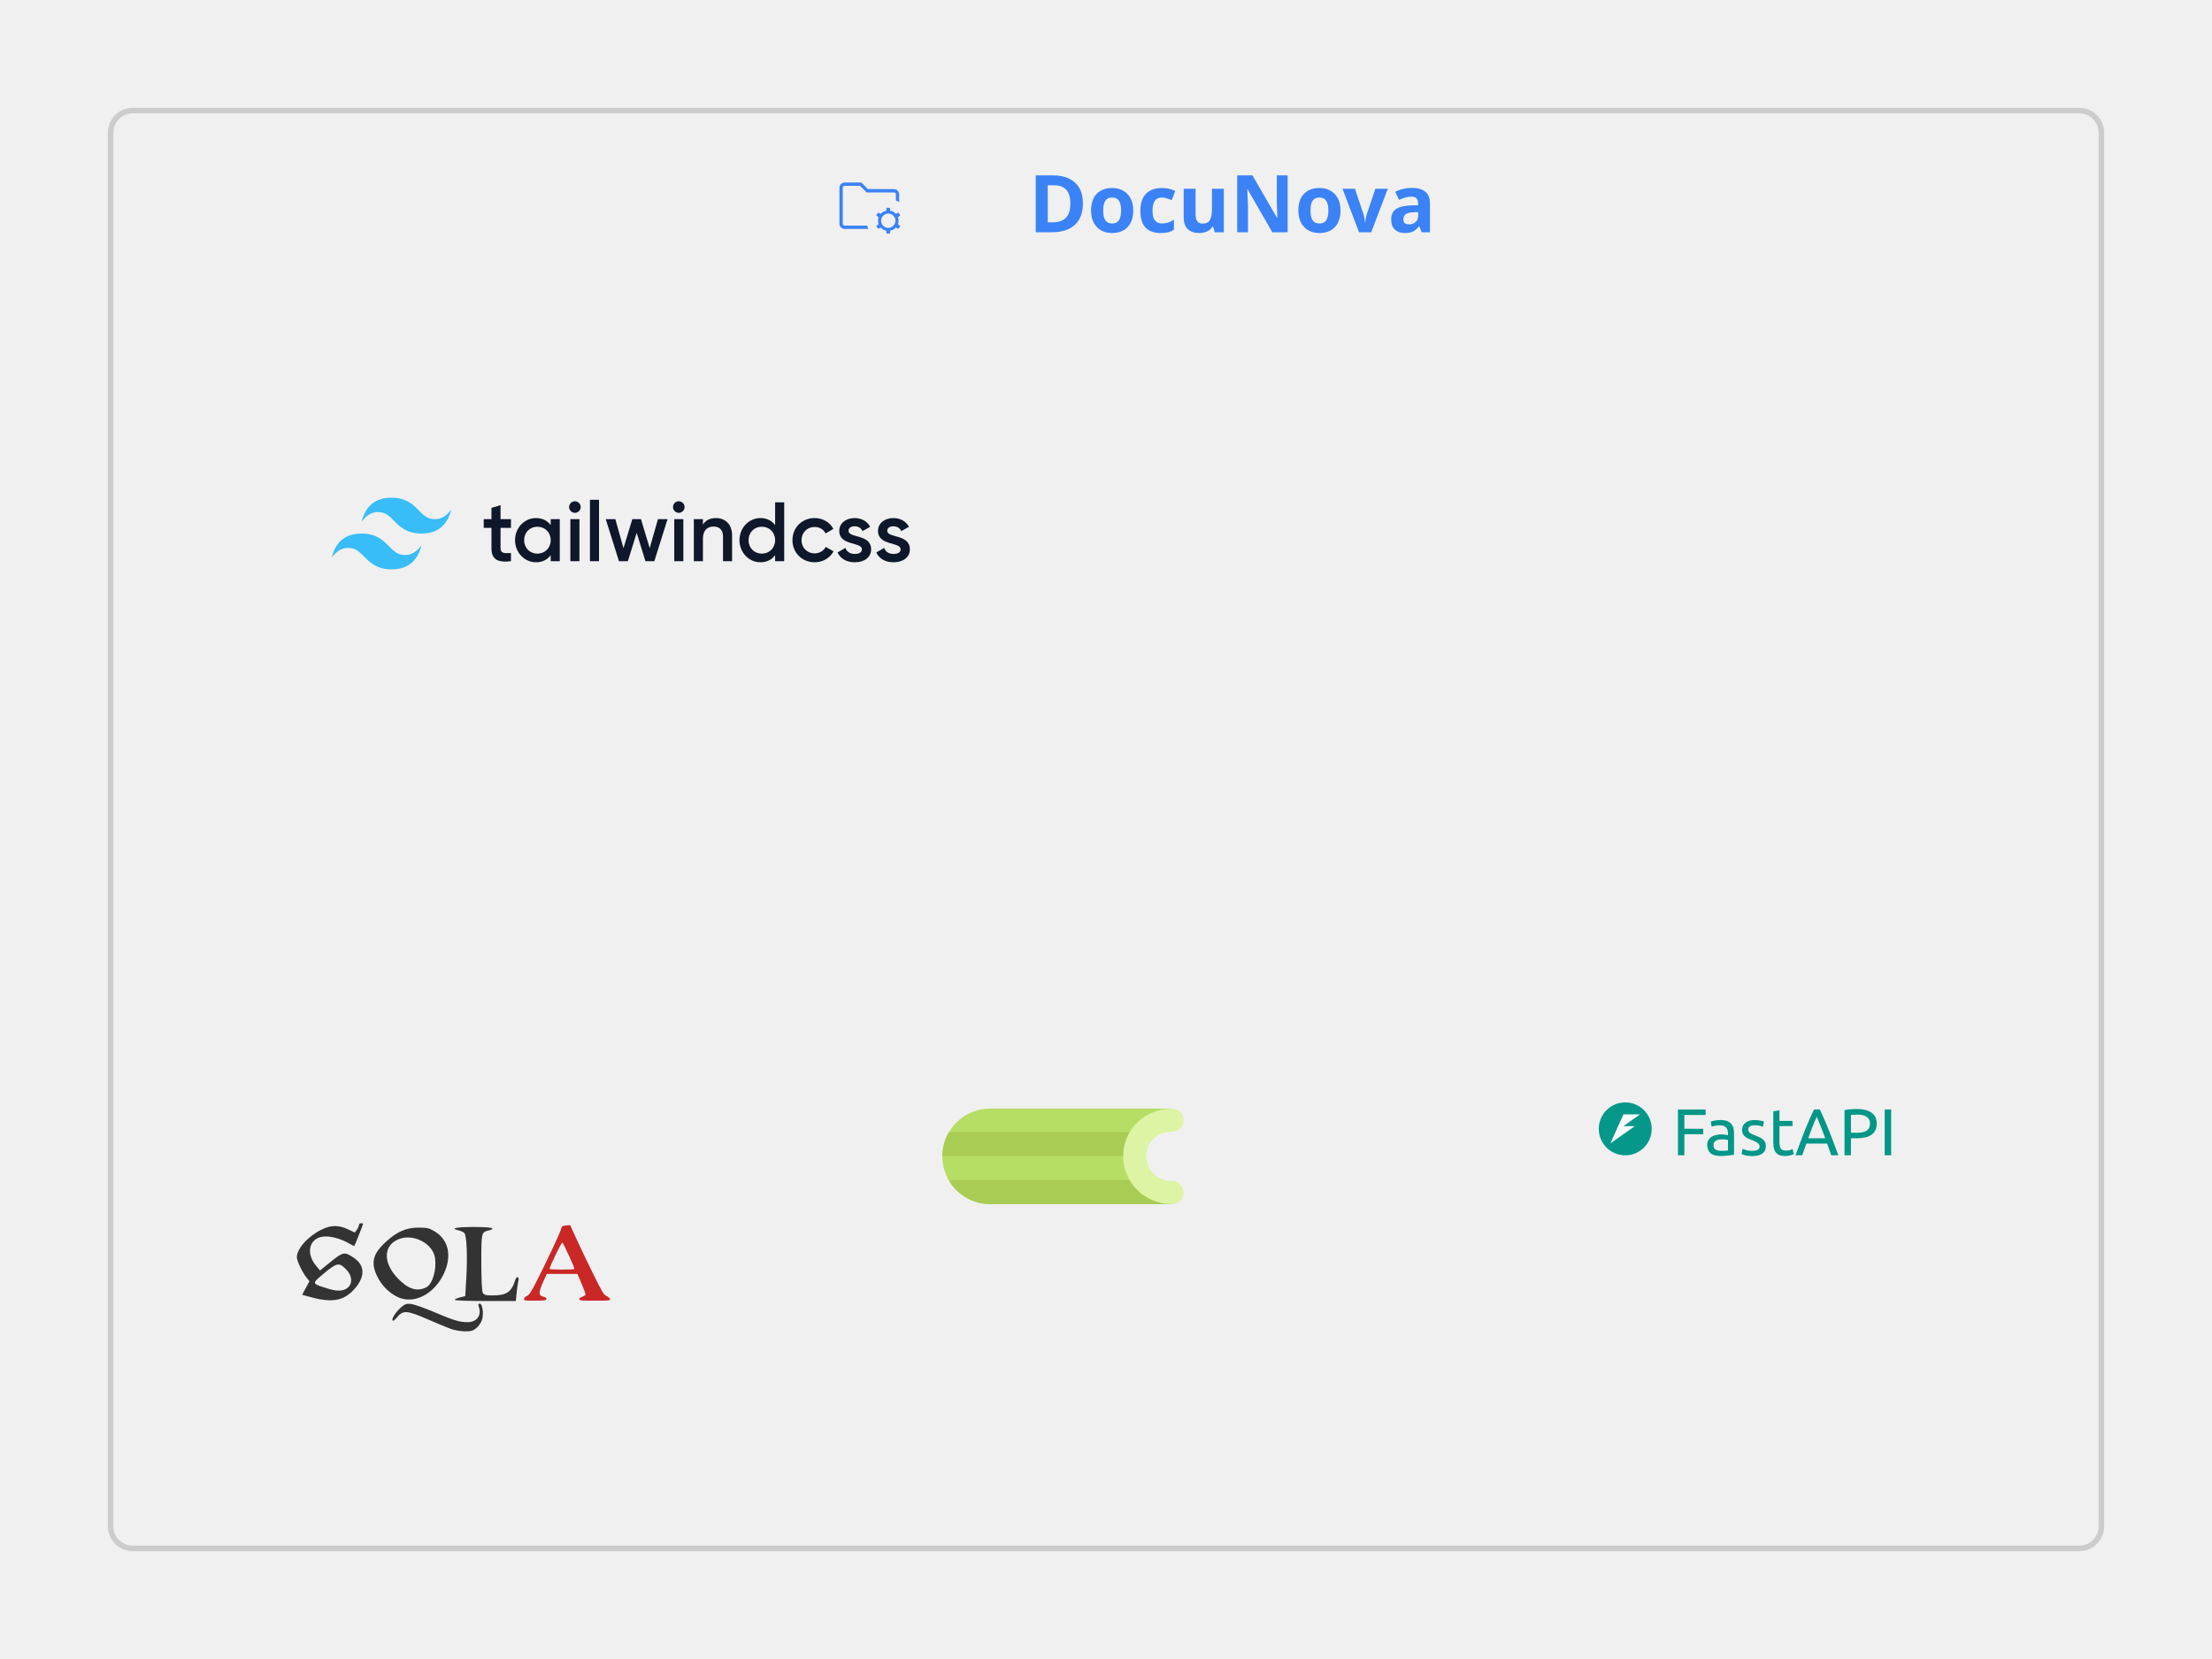
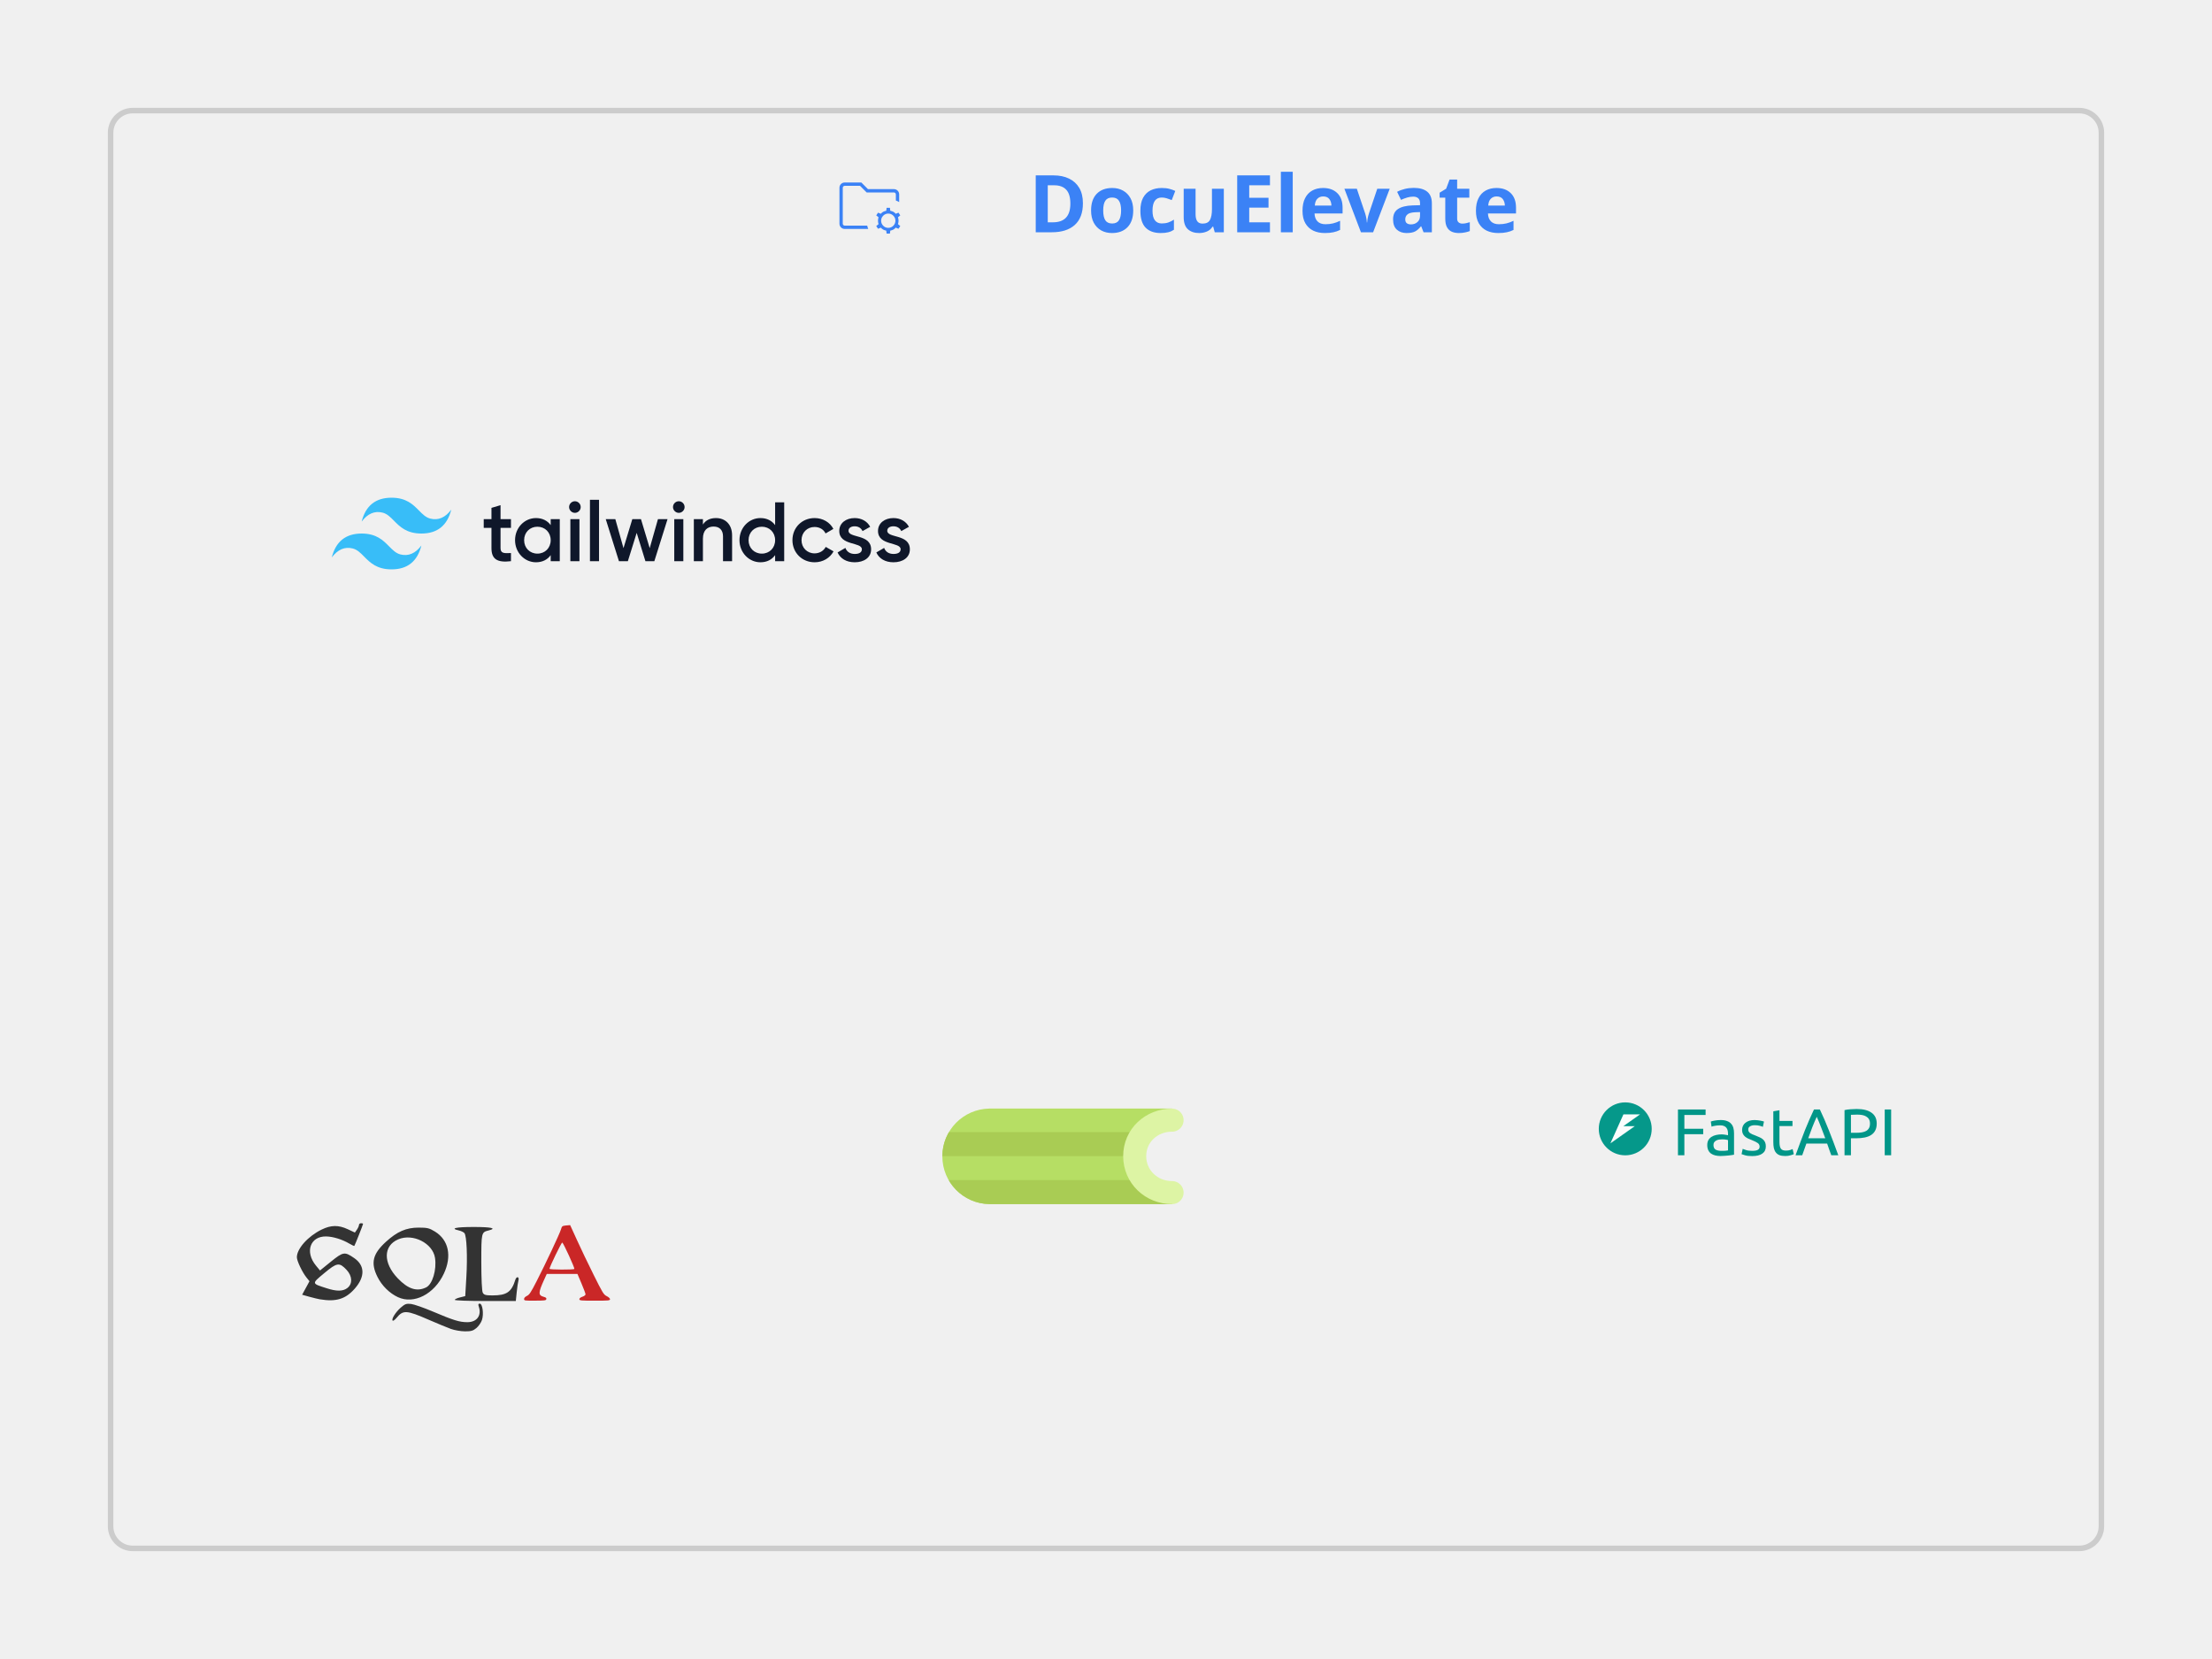
<svg xmlns="http://www.w3.org/2000/svg" width="800" height="600" viewBox="0 0 800 600">
  <style>
    .label-bg {
      fill: none;
      stroke: #ccc;
      stroke-width: 2;
      rx: 8;
    }
  </style>
  <rect x="40" y="40" width="720" height="520" class="label-bg" />
  <g transform="translate(300, 60) scale(1.2)">
-     <text x="60" y="20" font-family="Segoe UI" font-size="24" font-weight="bold" fill="#3B82F6">DocuNova</text>
+     <text x="60" y="20" font-family="Segoe UI" font-size="24" font-weight="bold" fill="#3B82F6">DocuElevate</text>
    <path fill="#3B82F6" transform="translate(0,0)" d="m17.212 20.404l-.108-.885q-.57-.125-.938-.33q-.368-.204-.7-.577l-.835.334l-.539-.815l.689-.577q-.165-.531-.165-1.035t.165-1.034l-.689-.577l.539-.816l.835.335q.332-.393.7-.588q.369-.195.938-.32l.108-.885h1l.107.885q.57.125.938.32t.7.588l.835-.335l.539.816l-.689.576q.166.531.166 1.035t-.166 1.035l.689.577l-.539.815l-.834-.335q-.333.373-.701.578q-.369.205-.938.33l-.107.885zm.5-1.731q.882 0 1.518-.635q.636-.636.636-1.519t-.636-1.518t-1.518-.636t-1.519.636t-.635 1.518t.635 1.519t1.518.635M4 18V6v4.435V10zm.616 1q-.691 0-1.153-.462T3 17.384V6.616q0-.691.463-1.153T4.615 5h4.981l2 2h7.789q.69 0 1.153.463T21 8.616v2.294q-.238-.152-.479-.265q-.24-.112-.521-.21v-1.82q0-.269-.173-.442T19.385 8h-8.19l-2-2h-4.58q-.269 0-.442.173T4 6.616v10.769q0 .269.173.442t.443.173h6.748q.055.275.131.515t.186.485z" />
  </g>
  <g transform="translate(120, 180) scale(0.8)">
    <g fill-rule="evenodd" clip-rule="evenodd">
      <path fill="#38bdf8" d="M27 0c-7.2 0-11.7 3.6-13.5 10.8 2.7-3.6 5.85-4.95 9.45-4.05 2.054.513 3.522 2.004 5.147 3.653C30.744 13.09 33.808 16.2 40.5 16.2c7.2 0 11.7-3.6 13.5-10.8-2.7 3.6-5.85 4.95-9.45 4.05-2.054-.513-3.522-2.004-5.147-3.653C36.756 3.11 33.692 0 27 0zM13.5 16.2C6.3 16.2 1.8 19.8 0 27c2.7-3.6 5.85-4.95 9.45-4.05 2.054.514 3.522 2.004 5.147 3.653C17.244 29.29 20.308 32.4 27 32.4c7.2 0 11.7-3.6 13.5-10.8-2.7 3.6-5.85 4.95-9.45 4.05-2.054-.513-3.522-2.004-5.147-3.653C23.256 19.31 20.192 16.2 13.5 16.2z" />
      <path fill="#0f172a" d="M80.996 13.652h-4.712v9.12c0 2.432 1.596 2.394 4.712 2.242V28.7c-6.308.76-8.816-.988-8.816-5.928v-9.12h-3.496V9.7h3.496V4.596l4.104-1.216V9.7h4.712v3.952zM98.958 9.7h4.104v19h-4.104v-2.736c-1.444 2.014-3.686 3.23-6.65 3.23-5.168 0-9.462-4.37-9.462-9.994 0-5.662 4.294-9.994 9.462-9.994 2.964 0 5.206 1.216 6.65 3.192V9.7zm-6.004 15.58c3.42 0 6.004-2.546 6.004-6.08 0-3.534-2.584-6.08-6.004-6.08-3.42 0-6.004 2.546-6.004 6.08 0 3.534 2.584 6.08 6.004 6.08zm16.948-18.43c-1.444 0-2.622-1.216-2.622-2.622a2.627 2.627 0 012.622-2.622 2.627 2.627 0 012.622 2.622c0 1.406-1.178 2.622-2.622 2.622zM107.85 28.7v-19h4.104v19h-4.104zm8.854 0V.96h4.104V28.7h-4.104zm30.742-19h4.332l-5.966 19h-4.028l-3.952-12.806-3.99 12.806h-4.028l-5.966-19h4.332l3.686 13.11 3.99-13.11h3.914l3.952 13.11 3.724-13.11zm9.424-2.85c-1.444 0-2.622-1.216-2.622-2.622a2.627 2.627 0 012.622-2.622 2.627 2.627 0 012.622 2.622c0 1.406-1.178 2.622-2.622 2.622zm-2.052 21.85v-19h4.104v19h-4.104zm18.848-19.494c4.256 0 7.296 2.888 7.296 7.828V28.7h-4.104V17.452c0-2.888-1.672-4.408-4.256-4.408-2.698 0-4.826 1.596-4.826 5.472V28.7h-4.104v-19h4.104v2.432c1.254-1.976 3.306-2.926 5.89-2.926zM200.418 2.1h4.104v26.6h-4.104v-2.736c-1.444 2.014-3.686 3.23-6.65 3.23-5.168 0-9.462-4.37-9.462-9.994 0-5.662 4.294-9.994 9.462-9.994 2.964 0 5.206 1.216 6.65 3.192V2.1zm-6.004 23.18c3.42 0 6.004-2.546 6.004-6.08 0-3.534-2.584-6.08-6.004-6.08-3.42 0-6.004 2.546-6.004 6.08 0 3.534 2.584 6.08 6.004 6.08zm23.864 3.914c-5.738 0-10.032-4.37-10.032-9.994 0-5.662 4.294-9.994 10.032-9.994 3.724 0 6.954 1.938 8.474 4.902l-3.534 2.052c-.836-1.786-2.698-2.926-4.978-2.926-3.344 0-5.89 2.546-5.89 5.966 0 3.42 2.546 5.966 5.89 5.966 2.28 0 4.142-1.178 5.054-2.926l3.534 2.014c-1.596 3.002-4.826 4.94-8.55 4.94zm15.314-14.25c0 3.458 10.222 1.368 10.222 8.398 0 3.8-3.306 5.852-7.41 5.852-3.8 0-6.536-1.71-7.752-4.446l3.534-2.052c.608 1.71 2.128 2.736 4.218 2.736 1.824 0 3.23-.608 3.23-2.128 0-3.382-10.222-1.482-10.222-8.284 0-3.572 3.078-5.814 6.954-5.814 3.116 0 5.7 1.444 7.03 3.952l-3.458 1.938c-.684-1.482-2.014-2.166-3.572-2.166-1.482 0-2.774.646-2.774 2.014zm17.518 0c0 3.458 10.222 1.368 10.222 8.398 0 3.8-3.306 5.852-7.41 5.852-3.8 0-6.536-1.71-7.752-4.446l3.534-2.052c.608 1.71 2.128 2.736 4.218 2.736 1.824 0 3.23-.608 3.23-2.128 0-3.382-10.222-1.482-10.222-8.284 0-3.572 3.078-5.814 6.954-5.814 3.116 0 5.7 1.444 7.03 3.952l-3.458 1.938c-.684-1.482-2.014-2.166-3.572-2.166-1.482 0-2.774.646-2.774 2.014z" />
    </g>
  </g>
  <g transform="translate(500, 180) scale(0.5)">
    
    
  </g>
  <g transform="translate(100, 400) scale(1)">
    <path fill="#333" d="M15.676 69.912c-.671-.107-2.39-.537-3.813-.926L9.27 68.26l1.33-2.444 1.329-2.444-1.074-1.33c-1.518-1.88-3.478-6.002-3.491-7.33-.014-3.103 4.014-7.601 8.956-10.018 3.397-1.665 6.096-1.705 9.48-.12l2.551 1.194.739-1.06c.402-.578.738-1.343.738-1.679s.336-.631.739-.631.738.107.738.228c0 .296-2.967 7.788-3.155 7.976-.081.08-.887-.295-1.8-.832-2.578-1.518-5.814-2.525-8.325-2.592-5.841-.148-7.869 5.56-3.746 10.554l1.45 1.76 3.961-3.21c4.445-3.585 4.955-3.666 8.42-1.275 3.893 2.685 3.96 6.767.2 11.037-3.33 3.8-6.753 4.848-12.635 3.867zm9.964-4.095c1.933-1.517 1.799-4.324-.296-6.553-2.632-2.793-3.45-2.672-8.083 1.195-4.606 3.84-4.633 3.693.873 5.452 3.638 1.181 5.921 1.141 7.506-.094zM63.05 80.614c-1.317-.483-4.862-1.947-7.896-3.263-8.191-3.572-9.346-3.639-11.79-.671-.564.685-1.181 1.114-1.356.94-.524-.524 1.034-3.035 2.914-4.686 1.53-1.343 2.04-1.531 3.733-1.343 1.074.12 4.646 1.37 7.935 2.766 7.426 3.155 9.601 3.827 12.435 3.827 3.45 0 5.223-2.417 4.135-5.626-.268-.806-.188-1.075.35-1.075 1.006 0 1.517 3.76.792 5.922-.31.926-1.209 2.242-2.001 2.9-1.182.994-1.934 1.209-4.15 1.195-1.49-.013-3.786-.402-5.102-.886zm-19.135-11.48c-3.048-1.424-5.801-4.136-7.386-7.305-2.537-5.076-1.759-8.325 3.049-12.716 4.041-3.693 7.345-5.13 11.79-5.13 3.208 0 3.893.175 5.974 1.45 4.928 3.049 6.15 8.863 3.183 15.2-3.478 7.44-10.823 11.186-16.61 8.5zm10.205-3.532c2.282-1.128 3.854-6.338 3.209-10.662-.806-5.33-8.016-8.97-13.307-6.713-5.438 2.323-5.519 8.513-.174 14.085 3.732 3.908 6.942 4.928 10.272 3.29zM64.473 70.114c0-.229.845-.631 1.893-.887l1.893-.47.403-6.82c.443-7.547.12-14.973-.698-15.966-.296-.35-1.195-.78-2.014-.967-3.33-.739-1.115-1.249 5.344-1.249 6.459 0 8.513.47 5.438 1.249-2.645.658-2.659.698-2.659 11.467 0 5.975.215 10.474.524 11.051.43.806 1.074.98 3.545.98 5.102 0 6.861-1.208 8.245-5.68.416-1.342 1.49-1.1 1.114.256-.175.63-.456 2.55-.631 4.296l-.322 3.156H75.51c-6.07 0-11.037-.188-11.037-.416z" />
    <path fill="#ca2727" d="M89.542 69.791c0-.402.39-.805 1.034-1.114.86-.403 1.423-1.249 3.464-5.237 3.236-6.31 8.339-17.147 8.822-18.772.376-1.235.457-1.302 1.853-1.463.806-.094 1.477-.148 1.49-.121.014.027 1.129 2.47 2.485 5.438 1.343 2.967 4.042 8.607 6.002 12.528 3.277 6.593 3.64 7.184 4.74 7.72.672.323 1.195.82 1.195 1.115 0 .47-.577.524-5.545.524-4.982 0-5.546-.054-5.546-.537 0-.322.43-.671 1.114-.9.632-.201 1.115-.577 1.115-.859 0-.269-.658-2.041-1.464-3.934l-1.463-3.451H97.746l-1.06 2.336c-1.988 4.378-2.028 5.412-.175 5.908.927.255 1.182.457 1.074.873-.12.484-.604.55-4.095.55-3.747.028-3.948 0-3.948-.604zm18.181-10.863c.188-.335-3.988-9.453-4.377-9.547-.282-.08-4.606 8.836-4.606 9.507 0 .336 8.782.376 8.983.04z" />
  </g>
  <g transform="translate(340, 400) scale(1)">
    <defs>
      <clipPath id="celery-clip">
        <path d="M493.54,171.25c-35.63,0-64.52-28.89-64.52-64.52s28.89-64.52,64.52-64.52c3.85,0,7.62,0.36,11.29,1V5.45           H104.46v0.02C49.24,6.51,4.78,51.59,4.78,107.07c0,55.47,44.45,100.56,99.68,101.59v0.02h389.07l11.29-38.44           C501.16,170.89,497.39,171.25,493.54,171.25z" />
      </clipPath>
    </defs>
    <g transform="scale(0.17)">
      <path fill="#B6DE64" d="M493.54,171.25c-35.63,0-64.52-28.89-64.52-64.52s28.89-64.52,64.52-64.52c3.85,0,7.62,0.36,11.29,1         L493.54,5.45H104.46v0.02C49.24,6.51,4.78,51.59,4.78,107.07c0,55.47,44.45,100.56,99.68,101.59v0.02h389.07l11.29-38.44         C501.16,170.89,497.39,171.25,493.54,171.25z" />
      <g clip-path="url(#celery-clip)">
        <rect x="-23.16" y="55.58" fill="#A9CC54" width="451.66" height="51.1" />
        <rect x="-23.16" y="157.59" fill="#A9CC54" width="530.98" height="72.35" />
      </g>
      <path fill="none" stroke="#DDF4A4" stroke-width="49" stroke-linecap="round" stroke-linejoin="round" stroke-miterlimit="10" d="M493.54,184.23c-43.94,0-79.56-33.62-79.56-77.56s35.62-76.56,79.56-76.56" />
    </g>
  </g>
  <g transform="translate(580, 400) scale(1)">
    <g transform="scale(0.3)">
      <g transform="translate(-900, 190) scale(0.96)">
        <circle style="fill:#009688;fill-opacity:0.98" cx="964.562" cy="-169.223" r="33.234" />
        <path style="fill:#ffffff;fill-opacity:0.98" d="m 962.269,-187.408 -6.644,14.804 -3.036,6.764 -6.645,14.804 30.591,-21.568 h -14.353 l 20.997,-14.804 z" />
      </g>
      <path style="fill:#009688" d="M 89.523,59.411 V 4.168 H 122.844 V 10.784 H 97.255 V 27.445 h 22.719 v 6.537 H 97.255 v 25.429 z m 52.293,-5.341 q 2.631,0 4.623,-0.08 2.073,-0.159 3.428,-0.478 V 41.156 q -0.797,-0.399 -2.631,-0.638 -1.754,-0.319 -4.305,-0.319 -1.674,0 -3.587,0.239 -1.833,0.239 -3.428,1.036 -1.515,0.717 -2.551,2.073 -1.036,1.275 -1.036,3.428 0,3.986 2.551,5.58 2.551,1.515 6.935,1.515 z m -0.638,-37.147 q 4.464,0 7.493,1.196 3.109,1.116 4.942,3.268 1.913,2.073 2.71,5.022 0.797,2.87 0.797,6.377 V 58.693 q -0.957,0.159 -2.71,0.478 -1.674,0.239 -3.826,0.478 -2.152,0.239 -4.703,0.399 -2.471,0.239 -4.942,0.239 -3.507,0 -6.457,-0.717 -2.949,-0.717 -5.102,-2.232 -2.152,-1.594 -3.348,-4.145 -1.196,-2.551 -1.196,-6.138 0,-3.428 1.355,-5.899 1.435,-2.471 3.826,-3.986 2.391,-1.515 5.58,-2.232 3.189,-0.717 6.696,-0.717 1.116,0 2.312,0.159 1.196,0.08 2.232,0.319 1.116,0.159 1.913,0.319 0.797,0.159 1.116,0.239 v -2.073 q 0,-1.833 -0.399,-3.587 -0.399,-1.833 -1.435,-3.189 -1.036,-1.435 -2.87,-2.232 -1.754,-0.877 -4.623,-0.877 -3.667,0 -6.457,0.558 -2.71,0.478 -4.065,1.036 l -0.877,-6.138 q 1.435,-0.638 4.783,-1.196 3.348,-0.638 7.254,-0.638 z m 37.865,37.147 q 4.544,0 6.696,-1.196 2.232,-1.196 2.232,-3.826 0,-2.71 -2.152,-4.305 -2.152,-1.594 -7.095,-3.587 -2.391,-0.957 -4.623,-1.913 -2.152,-1.036 -3.747,-2.391 -1.594,-1.355 -2.551,-3.268 -0.957,-1.913 -0.957,-4.703 0,-5.5 4.065,-8.689 4.065,-3.268 11.08,-3.268 1.754,0 3.507,0.239 1.754,0.159 3.268,0.478 1.515,0.239 2.631,0.558 1.196,0.319 1.833,0.558 l -1.355,6.377 q -1.196,-0.638 -3.747,-1.275 -2.551,-0.717 -6.138,-0.717 -3.109,0 -5.421,1.275 -2.312,1.196 -2.312,3.826 0,1.355 0.478,2.391 0.558,1.036 1.594,1.913 1.116,0.797 2.71,1.515 1.594,0.717 3.826,1.515 2.949,1.116 5.261,2.232 2.312,1.036 3.906,2.471 1.674,1.435 2.551,3.507 0.877,1.993 0.877,4.942 0,5.739 -4.305,8.689 -4.225,2.949 -12.117,2.949 -5.5,0 -8.609,-0.957 -3.109,-0.877 -4.225,-1.355 l 1.355,-6.377 q 1.275,0.478 4.065,1.435 2.79,0.957 7.413,0.957 z m 32.843,-36.111 h 15.704 v 6.218 h -15.704 v 19.132 q 0,3.109 0.478,5.181 0.478,1.993 1.435,3.189 0.957,1.116 2.391,1.594 1.435,0.478 3.348,0.478 3.348,0 5.341,-0.717 2.073,-0.797 2.87,-1.116 l 1.435,6.138 q -1.116,0.558 -3.906,1.355 -2.79,0.877 -6.377,0.877 -4.225,0 -7.015,-1.036 -2.71,-1.116 -4.384,-3.268 -1.674,-2.152 -2.391,-5.261 -0.638,-3.189 -0.638,-7.334 V 6.4 l 7.414,-1.275 z m 62.497,41.452 q -1.355,-3.587 -2.551,-7.015 -1.196,-3.507 -2.471,-7.095 h -25.031 l -5.022,14.11 h -8.051 q 3.189,-8.769 5.979,-16.182 2.79,-7.493 5.421,-14.189 2.71,-6.696 5.341,-12.754 2.631,-6.138 5.5,-12.117 h 7.095 q 2.87,5.979 5.5,12.117 2.631,6.058 5.261,12.754 2.71,6.696 5.5,14.189 2.79,7.414 5.979,16.182 z m -7.254,-20.487 q -2.551,-6.935 -5.102,-13.392 -2.471,-6.537 -5.181,-12.515 -2.79,5.979 -5.341,12.515 -2.471,6.457 -4.942,13.392 z M 304.992,3.61 q 11.638,0 17.856,4.464 6.297,4.384 6.297,13.153 0,4.783 -1.754,8.211 -1.674,3.348 -4.942,5.5 -3.189,2.073 -7.812,3.029 -4.623,0.957 -10.443,0.957 h -6.138 v 20.487 h -7.732 V 4.965 q 3.268,-0.797 7.254,-1.036 4.065,-0.319 7.414,-0.319 z m 0.638,6.776 q -4.942,0 -7.573,0.239 v 21.683 h 5.819 q 3.986,0 7.174,-0.478 3.189,-0.558 5.341,-1.754 2.232,-1.275 3.428,-3.428 1.196,-2.152 1.196,-5.5 0,-3.189 -1.275,-5.261 -1.196,-2.073 -3.348,-3.268 -2.073,-1.275 -4.863,-1.754 -2.79,-0.478 -5.899,-0.478 z M 338.792,4.168 h 7.732 V 59.411 h -7.732 z" />
    </g>
  </g>
</svg>
